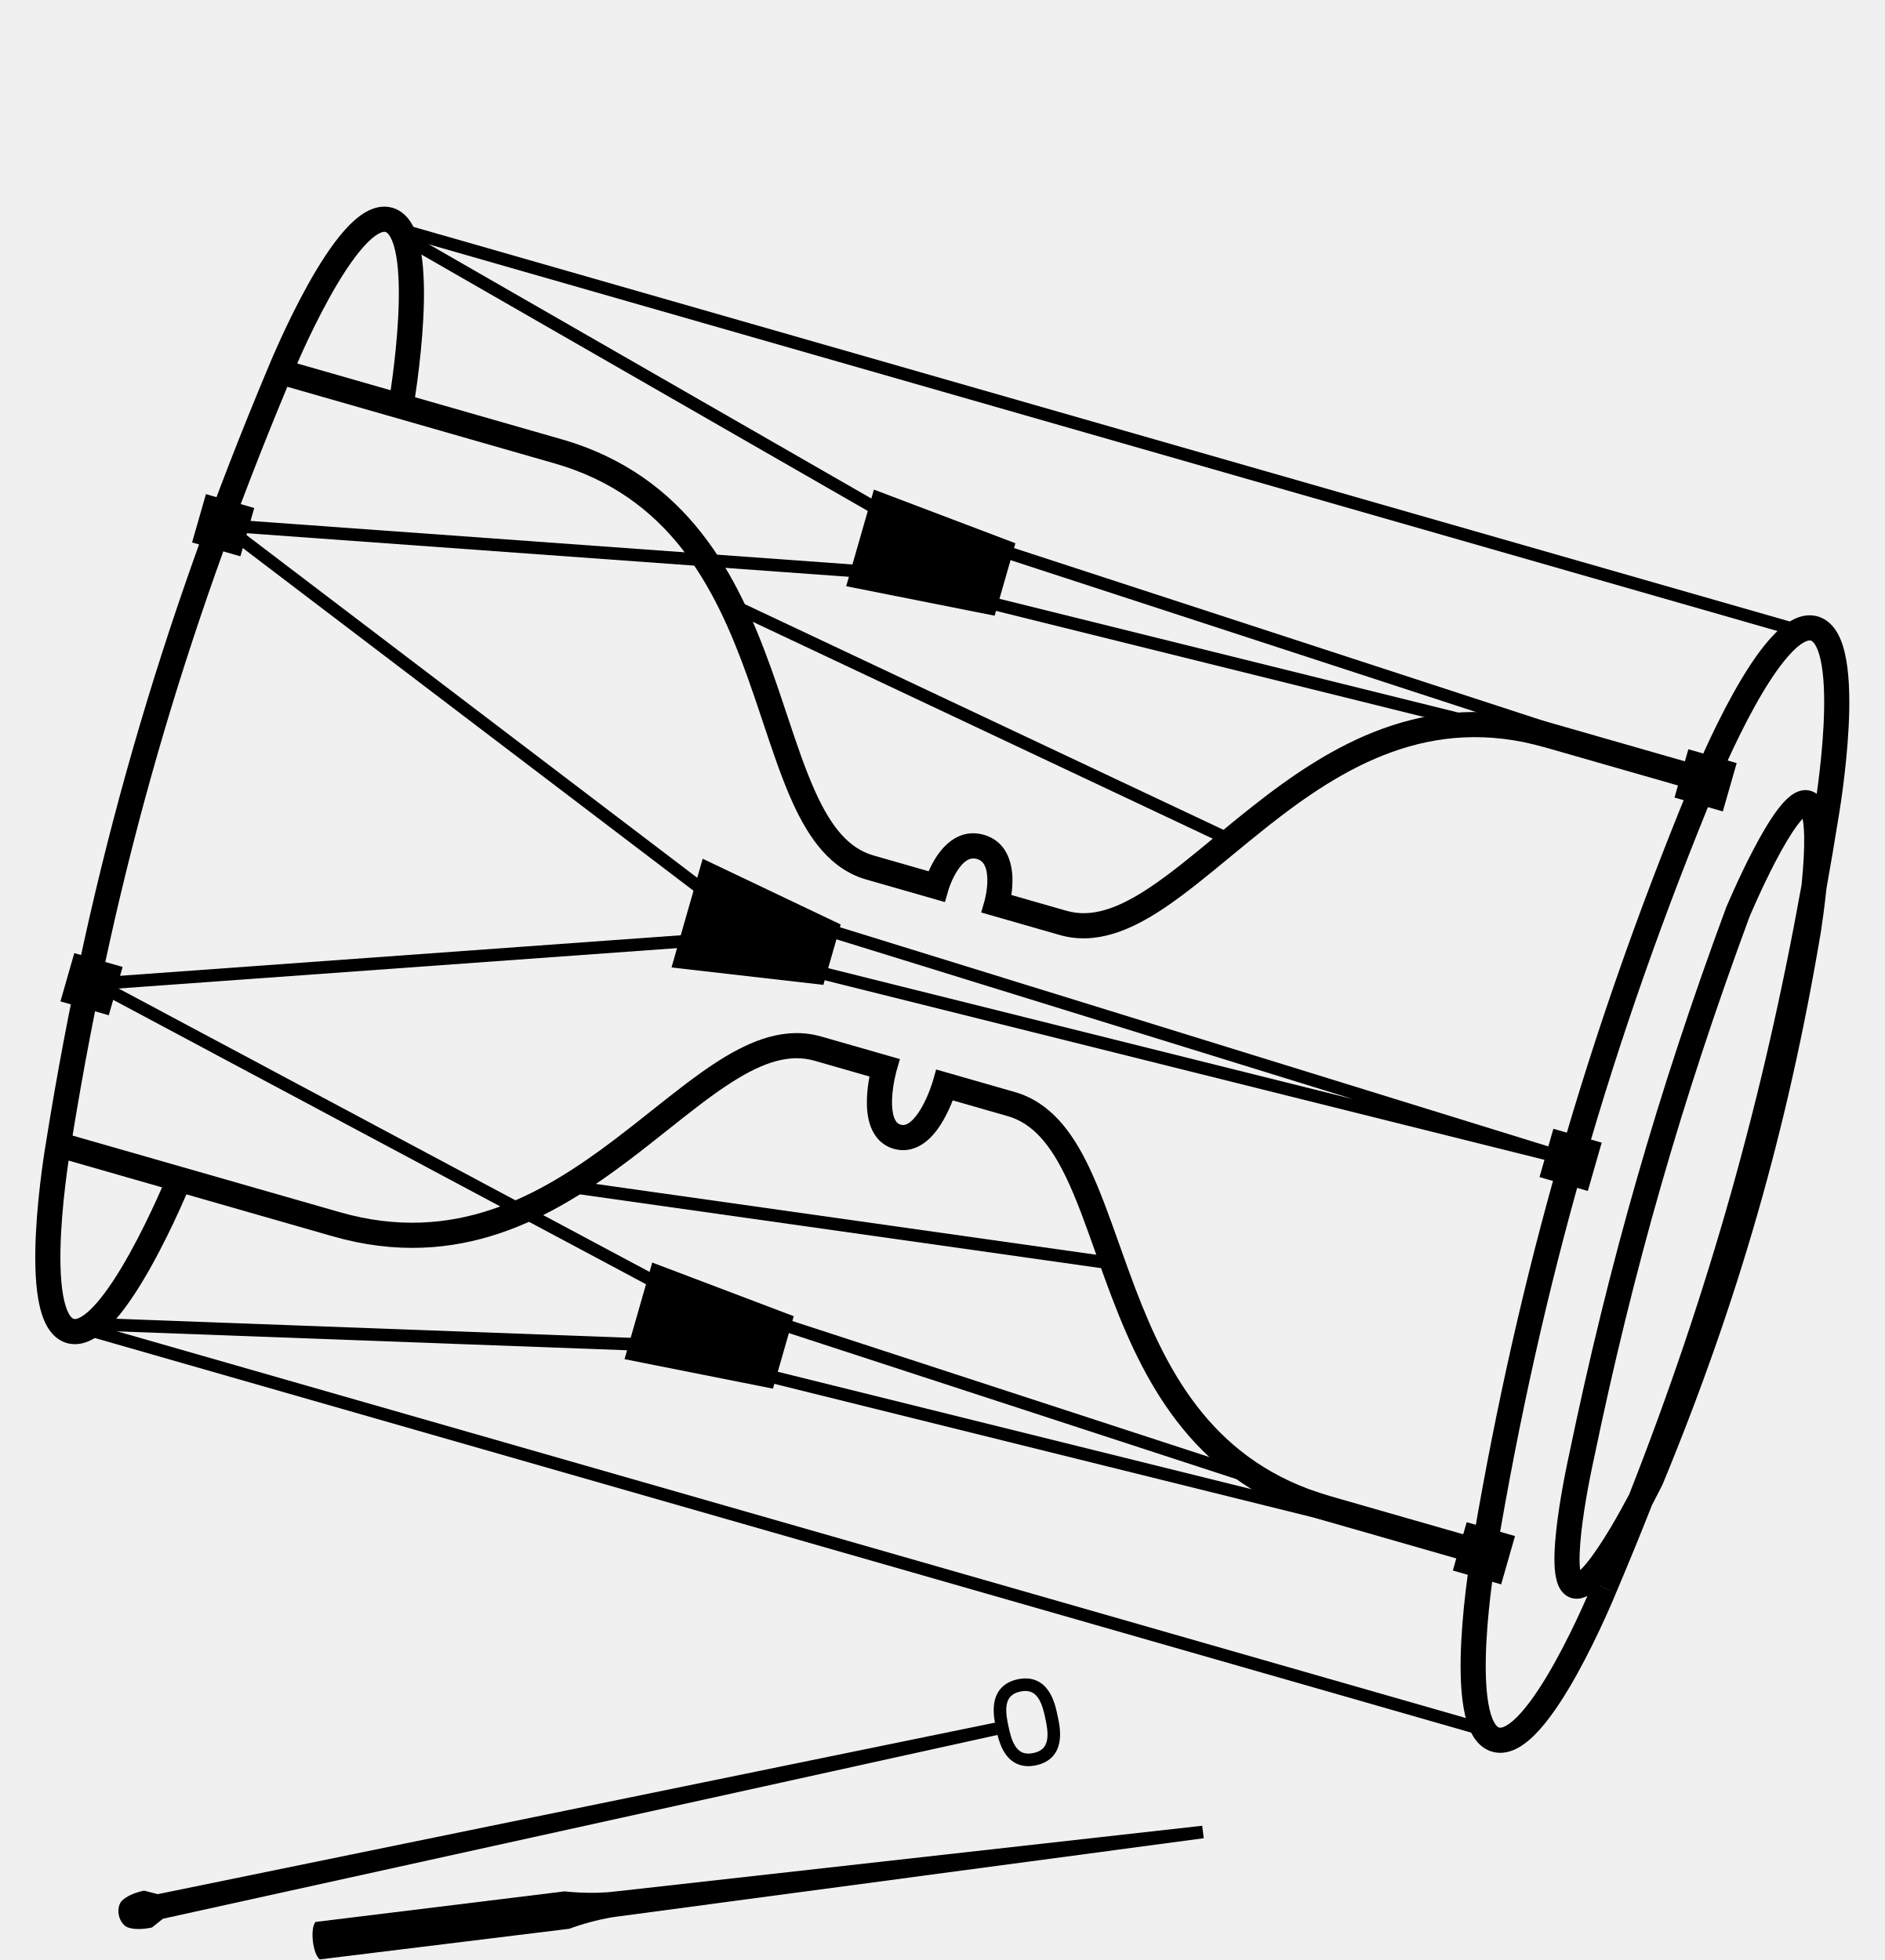
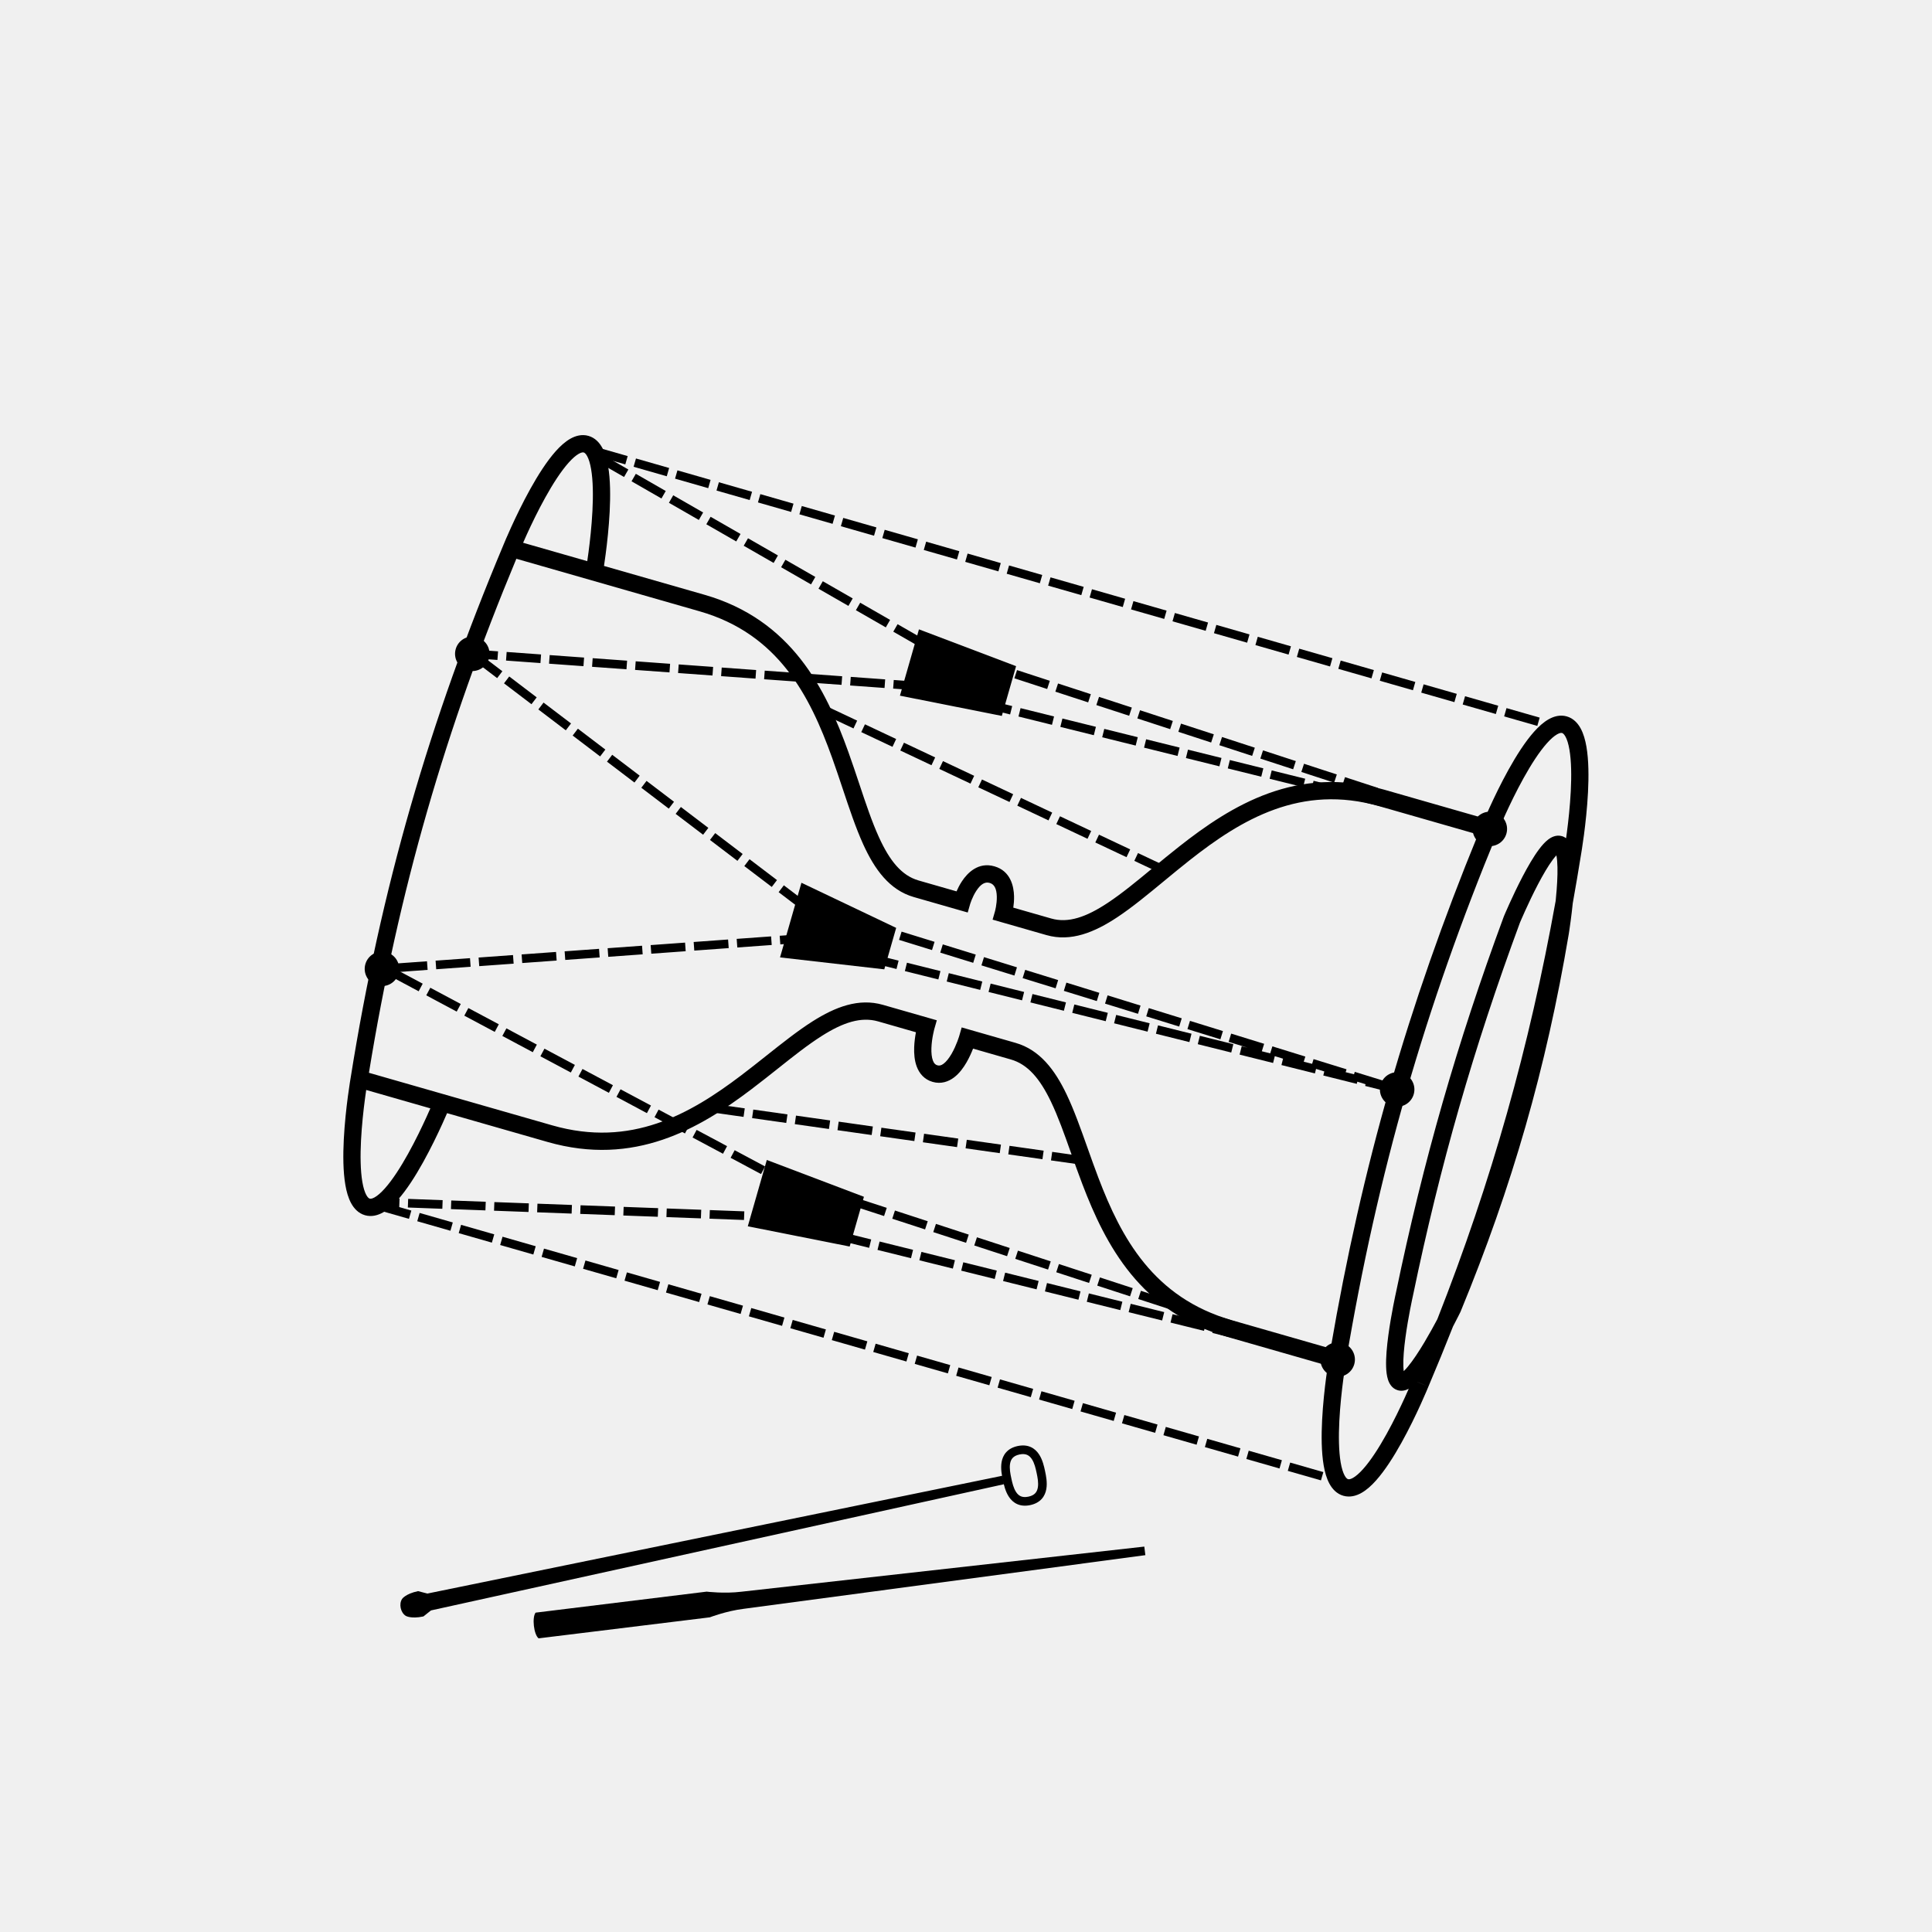
- <svg xmlns="http://www.w3.org/2000/svg" width="150" height="156" viewBox="0 0 150 156" fill="none">
-   <g clip-path="url(#clip0)">
-     <path fill-rule="evenodd" clip-rule="evenodd" d="M31.228 16.537C30.461 16.317 29.727 16.528 29.122 16.87C28.521 17.211 27.954 17.73 27.433 18.313C26.389 19.484 25.368 21.101 24.484 22.691C23.594 24.293 22.814 25.919 22.258 27.141C22.04 27.621 21.855 28.04 21.711 28.373L21.709 28.372L21.604 28.623L21.602 28.627C21.525 28.807 21.465 28.95 21.425 29.048C21.404 29.097 21.389 29.135 21.378 29.16L21.368 29.184L21.365 29.191C12.76 49.689 7.164 68.974 3.659 90.941L3.658 90.949L3.654 90.971L3.646 91.017L3.634 91.091C3.616 91.196 3.592 91.349 3.561 91.542C3.501 91.93 3.418 92.484 3.33 93.15C3.154 94.481 2.954 96.274 2.86 98.104C2.767 99.921 2.776 101.833 3.041 103.379C3.173 104.149 3.379 104.89 3.708 105.497C4.04 106.108 4.551 106.676 5.318 106.896C6.086 107.116 6.82 106.905 7.425 106.563C8.026 106.223 8.593 105.703 9.114 105.12C10.158 103.95 11.178 102.333 12.062 100.743C12.953 99.141 13.733 97.514 14.289 96.292C14.507 95.812 14.692 95.393 14.835 95.061L26.48 98.4C36.569 101.293 44.094 96.854 50.132 92.282C51.206 91.469 52.219 90.664 53.189 89.893C54.998 88.456 56.658 87.136 58.286 86.105C60.762 84.535 62.839 83.858 64.817 84.425L69.195 85.681C69.105 86.159 69.014 86.782 68.991 87.435C68.967 88.137 69.019 88.955 69.296 89.683C69.586 90.442 70.15 91.156 71.129 91.437C72.107 91.717 72.964 91.411 73.613 90.92C74.233 90.451 74.711 89.784 75.062 89.176C75.389 88.61 75.642 88.034 75.819 87.58L80.197 88.836C82.175 89.403 83.577 91.077 84.846 93.721C85.679 95.458 86.388 97.456 87.16 99.633L87.16 99.634L87.16 99.634L87.16 99.634L87.16 99.635C87.575 100.802 88.007 102.022 88.487 103.28C91.185 110.357 95.214 118.109 105.303 121.002L116.948 124.341C116.894 124.699 116.828 125.152 116.759 125.675C116.583 127.006 116.383 128.799 116.289 130.629C116.196 132.446 116.205 134.358 116.47 135.904C116.602 136.674 116.808 137.415 117.137 138.022C117.469 138.633 117.98 139.201 118.747 139.421C119.515 139.641 120.249 139.431 120.854 139.088C121.455 138.748 122.022 138.229 122.543 137.645C123.587 136.475 124.607 134.858 125.491 133.268C126.382 131.666 127.162 130.04 127.718 128.818C127.996 128.206 128.219 127.693 128.374 127.332L128.431 127.198C128.481 127.079 128.521 126.983 128.551 126.911C128.572 126.862 128.587 126.824 128.598 126.798L128.609 126.771L128.61 126.768L128.612 126.765C129.605 124.424 130.557 122.1 131.469 119.784C131.512 119.703 131.553 119.624 131.593 119.548C131.816 119.123 131.997 118.767 132.122 118.518C132.185 118.392 132.234 118.294 132.268 118.226L132.306 118.148L132.316 118.127L132.319 118.122L132.32 118.12L132.32 118.12C132.32 118.12 132.32 118.12 132.15 118.037L132.32 118.12L132.334 118.091L132.346 118.062C138.337 103.533 142.252 89.878 144.871 74.382L144.872 74.377L144.675 74.344C144.872 74.377 144.872 74.377 144.872 74.376L144.872 74.376L144.872 74.374L144.873 74.368L144.877 74.346L144.891 74.261C144.902 74.186 144.919 74.079 144.94 73.941C144.981 73.667 145.038 73.276 145.101 72.805C145.181 72.214 145.27 71.494 145.349 70.722C145.687 68.841 146.009 66.942 146.316 65.024L146.316 65.019L146.322 64.988C146.326 64.96 146.333 64.92 146.342 64.867C146.359 64.763 146.384 64.61 146.414 64.416C146.475 64.028 146.557 63.475 146.646 62.808C146.822 61.478 147.022 59.685 147.116 57.855C147.209 56.038 147.2 54.126 146.935 52.58C146.802 51.809 146.597 51.068 146.267 50.461C145.936 49.85 145.425 49.283 144.657 49.063C143.89 48.842 143.156 49.053 142.551 49.396C141.95 49.736 141.383 50.255 140.862 50.839C139.818 52.009 138.797 53.626 137.913 55.216C137.023 56.818 136.243 58.444 135.687 59.666C135.469 60.146 135.284 60.565 135.14 60.898L123.495 57.559C113.389 54.661 105.787 59.363 99.69 64.169C98.606 65.023 97.581 65.87 96.6 66.681L96.6 66.681C94.768 68.195 93.085 69.586 91.44 70.676C88.93 72.339 86.845 73.057 84.883 72.494L80.483 71.233C80.539 70.857 80.582 70.395 80.571 69.907C80.544 68.763 80.172 66.982 78.295 66.444C76.419 65.906 75.16 67.219 74.53 68.175C74.262 68.582 74.055 68.998 73.902 69.346L69.503 68.084C67.541 67.522 66.153 65.808 64.906 63.067C64.088 61.271 63.398 59.2 62.647 56.945C62.244 55.737 61.824 54.477 61.358 53.177C58.734 45.87 54.779 37.855 44.672 34.956L33.028 31.617C33.082 31.259 33.147 30.806 33.217 30.283C33.393 28.952 33.593 27.16 33.687 25.329C33.78 23.512 33.771 21.601 33.506 20.055C33.373 19.284 33.168 18.543 32.838 17.936C32.507 17.325 31.996 16.757 31.228 16.537ZM144.575 63.185C144.603 62.987 144.633 62.773 144.663 62.546C144.835 61.246 145.028 59.511 145.118 57.752C145.209 55.981 145.191 54.244 144.963 52.918C144.849 52.252 144.692 51.752 144.509 51.415C144.329 51.083 144.18 51.006 144.106 50.985C144.033 50.964 143.865 50.95 143.536 51.136C143.203 51.325 142.804 51.666 142.355 52.17C141.459 53.174 140.523 54.637 139.661 56.188C138.806 57.726 138.051 59.301 137.507 60.494C137.236 61.09 137.019 61.589 136.87 61.937C136.796 62.112 136.739 62.248 136.7 62.341L136.657 62.446L136.646 62.472L136.643 62.478L136.643 62.48L136.643 62.48L136.643 62.48L136.64 62.486C128.202 82.875 122.71 102.027 119.062 123.789L119.061 123.796L119.061 123.796L119.061 123.796L119.061 123.797L119.059 123.804L119.055 123.832L119.036 123.944C119.019 124.043 118.996 124.189 118.966 124.376C118.908 124.751 118.828 125.289 118.742 125.938C118.57 127.238 118.376 128.973 118.286 130.731C118.196 132.503 118.214 134.239 118.441 135.566C118.556 136.231 118.713 136.732 118.895 137.069C119.076 137.401 119.225 137.478 119.299 137.499C119.372 137.52 119.54 137.534 119.869 137.348C120.202 137.159 120.601 136.818 121.05 136.314C121.946 135.31 122.881 133.846 123.743 132.296C124.599 130.757 125.354 129.183 125.897 127.989C126.063 127.625 126.208 127.298 126.33 127.018C125.994 127.195 125.55 127.328 125.064 127.188C124.361 126.987 124.059 126.366 123.928 125.963C123.784 125.521 123.726 124.994 123.709 124.472C123.673 123.412 123.796 122.092 123.964 120.839C124.133 119.574 124.356 118.33 124.535 117.406C124.624 116.942 124.703 116.557 124.76 116.287C124.789 116.152 124.812 116.046 124.828 115.973L124.846 115.889L124.851 115.867L124.851 115.867C128.027 100.559 131.935 86.93 137.354 72.265L137.362 72.245L137.37 72.226L138.292 72.612C137.37 72.226 137.37 72.225 137.37 72.225L137.37 72.225L137.371 72.223L137.373 72.218L137.382 72.197L137.416 72.117C137.445 72.048 137.488 71.948 137.543 71.82C137.653 71.566 137.812 71.204 138.008 70.771C138.4 69.907 138.941 68.755 139.539 67.614C140.131 66.483 140.799 65.322 141.445 64.462C141.764 64.037 142.115 63.636 142.485 63.35C142.817 63.093 143.404 62.747 144.091 62.944C144.279 62.998 144.439 63.083 144.575 63.185ZM127.319 126.235L128.609 126.771L127.688 126.38L127.322 126.232C127.321 126.233 127.32 126.234 127.319 126.235ZM143.368 70.442C140.312 87.432 135.938 102.96 129.649 118.948C129.236 119.727 128.712 120.682 128.151 121.622C127.503 122.708 126.827 123.737 126.229 124.455C126.05 124.67 125.89 124.842 125.752 124.973C125.731 124.818 125.715 124.629 125.707 124.405C125.678 123.516 125.782 122.329 125.946 121.105C126.109 119.892 126.323 118.689 126.498 117.786C126.585 117.335 126.662 116.961 126.717 116.7C126.737 116.608 126.753 116.531 126.767 116.469C126.772 116.443 126.777 116.419 126.782 116.399L126.799 116.321L126.803 116.302L126.804 116.297L126.805 116.296L126.805 116.296L126.805 116.296L126.806 116.288L126.808 116.281C129.962 101.074 133.841 87.545 139.223 72.979L139.225 72.974L139.256 72.9C139.284 72.835 139.325 72.738 139.378 72.615C139.485 72.369 139.64 72.017 139.83 71.596C140.212 70.752 140.737 69.638 141.31 68.542C141.889 67.437 142.497 66.391 143.044 65.663C143.197 65.46 143.333 65.297 143.452 65.171C143.486 65.341 143.516 65.552 143.538 65.805C143.616 66.712 143.577 67.921 143.482 69.165C143.449 69.596 143.41 70.026 143.368 70.442ZM31.088 31.061C31.133 30.762 31.182 30.412 31.234 30.021C31.406 28.721 31.599 26.985 31.689 25.227C31.78 23.456 31.762 21.719 31.535 20.393C31.42 19.727 31.263 19.226 31.08 18.89C30.9 18.558 30.751 18.481 30.677 18.46C30.604 18.439 30.436 18.425 30.107 18.611C29.774 18.799 29.375 19.141 28.926 19.645C28.03 20.649 27.094 22.112 26.233 23.662C25.377 25.201 24.622 26.775 24.078 27.969C23.915 28.328 23.771 28.652 23.651 28.929L31.088 31.061ZM12.896 94.505L5.458 92.372C5.414 92.671 5.365 93.021 5.313 93.412C5.141 94.713 4.947 96.448 4.857 98.206C4.767 99.978 4.785 101.714 5.012 103.04C5.127 103.706 5.284 104.207 5.466 104.543C5.647 104.875 5.796 104.952 5.87 104.973C5.943 104.994 6.111 105.009 6.44 104.822C6.773 104.634 7.172 104.292 7.621 103.788C8.517 102.784 9.453 101.321 10.314 99.771C11.17 98.232 11.925 96.658 12.468 95.464C12.632 95.105 12.775 94.781 12.896 94.505ZM71.339 85.262L71.341 85.256L71.341 85.255L71.341 85.255L71.341 85.255L71.341 85.255L71.616 84.295L70.655 84.019L65.368 82.503C62.54 81.692 59.824 82.762 57.215 84.415C55.502 85.501 53.694 86.937 51.824 88.422L51.824 88.422C50.872 89.178 49.904 89.946 48.925 90.688C43.005 95.17 36.167 99.097 27.031 96.477L5.775 90.382C9.215 69.232 14.628 50.564 22.867 30.785L44.121 36.879C53.239 39.494 56.893 46.663 59.475 53.853C59.902 55.042 60.304 56.248 60.7 57.433L60.7 57.433L60.7 57.433L60.7 57.433L60.7 57.433L60.7 57.433C61.476 59.76 62.226 62.008 63.085 63.896C64.391 66.764 66.107 69.191 68.951 70.007L74.238 71.522L75.2 71.798L75.475 70.839L75.475 70.839L75.475 70.838L75.475 70.838L75.475 70.837L75.476 70.836L75.482 70.814C75.489 70.793 75.499 70.76 75.514 70.716C75.544 70.628 75.589 70.499 75.651 70.345C75.777 70.032 75.962 69.638 76.201 69.275C76.724 68.481 77.217 68.216 77.744 68.367C78.271 68.518 78.549 69.004 78.572 69.954C78.582 70.39 78.529 70.822 78.47 71.153C78.442 71.317 78.412 71.45 78.39 71.54C78.38 71.585 78.371 71.619 78.365 71.641L78.359 71.662L78.359 71.664L78.359 71.664L78.359 71.665L78.359 71.665L78.359 71.666L78.084 72.625L79.045 72.901L84.332 74.417C87.176 75.232 89.918 74.083 92.545 72.343C94.274 71.197 96.101 69.688 97.992 68.126C98.956 67.331 99.936 66.521 100.928 65.739C106.927 61.01 113.826 56.867 122.944 59.481L134.366 62.756C126.252 82.555 120.887 101.265 117.276 122.355L105.855 119.079C96.718 116.46 93.001 109.506 90.356 102.568C89.918 101.42 89.505 100.256 89.098 99.111L89.098 99.111C88.299 96.86 87.526 94.684 86.649 92.855C85.313 90.07 83.577 87.724 80.748 86.913L75.461 85.397L74.5 85.121L74.225 86.082L74.225 86.082L74.225 86.082L74.225 86.082L74.225 86.083L74.223 86.089L74.213 86.121C74.204 86.15 74.19 86.195 74.171 86.254C74.133 86.371 74.075 86.541 73.998 86.744C73.842 87.154 73.617 87.68 73.331 88.175C73.037 88.683 72.719 89.088 72.406 89.326C72.12 89.542 71.903 89.578 71.68 89.514C71.457 89.45 71.293 89.305 71.165 88.97C71.025 88.602 70.97 88.09 70.99 87.504C71.01 86.932 71.097 86.367 71.183 85.937C71.225 85.724 71.266 85.549 71.296 85.429L71.311 85.367L71.324 85.318L71.33 85.294L71.339 85.262ZM143.812 64.864C143.812 64.865 143.807 64.868 143.798 64.871C143.808 64.865 143.812 64.864 143.812 64.864ZM143.318 64.733C143.312 64.725 143.309 64.721 143.309 64.72C143.31 64.72 143.313 64.724 143.318 64.733ZM125.373 125.261C125.373 125.261 125.377 125.259 125.385 125.256C125.377 125.26 125.373 125.261 125.373 125.261ZM125.861 125.424C125.866 125.432 125.869 125.437 125.868 125.438C125.868 125.438 125.866 125.434 125.861 125.424Z" fill="black" />
-     <path d="M17.759 41.803L56.192 71.029L124.989 92.317L55.089 74.874L7.285 78.331" stroke="black" stroke-linecap="round" />
-     <path d="M53.439 77.002L55.92 68.35L66.903 73.581L65.525 78.387L53.439 77.002Z" fill="black" />
-     <path d="M8.246 78.607L52.453 102.206L118.091 123.629L51.075 107.013L7.327 105.391" stroke="black" stroke-linecap="round" />
-     <path d="M49.701 108.179L51.906 100.489L63.165 104.758L61.511 110.525L49.701 108.179Z" fill="black" />
-     <path d="M32.135 18.878L70.094 40.686L135.732 62.108L68.716 45.492L17.759 41.803" stroke="black" stroke-linecap="round" />
-     <path d="M67.341 46.658L69.546 38.968L80.806 43.237L79.152 49.005L67.341 46.658Z" fill="black" />
-     <path d="M45.318 94.439L88.306 100.524" stroke="black" stroke-linecap="round" />
-     <path d="M58.549 48.298L97.954 66.879" stroke="black" stroke-linecap="round" />
-     <path d="M31.792 18.259L142.337 49.958" stroke="black" stroke-linecap="round" />
-     <path d="M6.709 105.734L117.254 137.433" stroke="black" stroke-linecap="round" />
-     <rect x="5.913" y="75.858" width="4" height="4" transform="rotate(16 5.91333 75.8575)" fill="black" />
-     <rect x="16.388" y="39.33" width="4" height="4" transform="rotate(16 16.3877 39.3297)" fill="black" />
-     <rect x="123.618" y="89.843" width="4" height="4" transform="rotate(16 123.618 89.8431)" fill="black" />
-     <rect x="134.361" y="59.634" width="4" height="4" transform="rotate(16 134.361 59.634)" fill="black" />
-     <rect x="116.72" y="121.155" width="4" height="4" transform="rotate(16 116.72 121.155)" fill="black" />
-     <path fill-rule="evenodd" clip-rule="evenodd" d="M80.253 137.392C80.145 136.886 80.016 136.248 80.111 135.695C80.157 135.431 80.251 135.212 80.404 135.043C80.555 134.876 80.796 134.721 81.2 134.635C81.604 134.549 81.888 134.593 82.093 134.684C82.303 134.776 82.477 134.938 82.626 135.16C82.939 135.627 83.08 136.263 83.187 136.768C83.295 137.274 83.424 137.912 83.329 138.465C83.283 138.729 83.189 138.948 83.036 139.118C82.885 139.284 82.644 139.44 82.24 139.525C81.836 139.611 81.552 139.568 81.347 139.477C81.137 139.384 80.963 139.223 80.814 139C80.501 138.534 80.36 137.898 80.253 137.392ZM80.992 133.657C80.418 133.779 79.978 134.024 79.663 134.371C79.351 134.716 79.195 135.126 79.126 135.525C78.995 136.284 79.167 137.096 79.269 137.572L79.269 137.572L79.275 137.6L79.281 137.628L79.281 137.628C79.382 138.104 79.554 138.916 79.983 139.556C80.208 139.893 80.517 140.203 80.942 140.391C81.371 140.581 81.874 140.626 82.448 140.504C83.022 140.382 83.462 140.136 83.777 139.789C84.089 139.444 84.245 139.034 84.314 138.635C84.445 137.876 84.273 137.065 84.171 136.588L84.171 136.588L84.165 136.56L84.159 136.533L84.159 136.533C84.058 136.056 83.886 135.244 83.457 134.604C83.232 134.268 82.923 133.957 82.498 133.769C82.069 133.579 81.566 133.535 80.992 133.657ZM9.618 151.383C9.233 151.976 9.441 152.955 10.034 153.34C10.034 153.34 10.627 153.725 12.094 153.413L12.968 152.716L79.378 138.089L79.17 137.111L12.552 150.76L11.47 150.479C10.003 150.79 9.618 151.383 9.618 151.383Z" fill="black" />
-     <path d="M25.446 155.953C24.889 155.518 24.664 153.53 25.099 152.973L44.931 150.538C44.931 150.538 46.977 150.791 48.962 150.547L95.673 145.315L95.795 146.308L49.206 152.532C47.221 152.776 45.297 153.516 45.297 153.516L25.446 155.953Z" fill="black" />
-   </g>
-   <defs>
-     <clipPath id="clip0">
-       <rect width="150" height="156" fill="white" />
-     </clipPath>
-   </defs>
+ <svg xmlns="http://www.w3.org/2000/svg" width="224" height="224" viewBox="0 0 224 224" fill="none">
+   <path fill-rule="evenodd" clip-rule="evenodd" d="M68.228 50.537C67.461 50.317 66.727 50.528 66.122 50.87C65.521 51.211 64.954 51.73 64.433 52.313C63.389 53.484 62.368 55.1 61.484 56.691C60.594 58.292 59.814 59.919 59.258 61.141C59.04 61.621 58.855 62.04 58.711 62.373L58.709 62.372L58.604 62.623L58.602 62.627C58.525 62.807 58.465 62.95 58.425 63.048C58.404 63.097 58.389 63.135 58.378 63.16L58.368 63.184L58.365 63.191C49.76 83.689 44.164 102.974 40.659 124.941L40.658 124.949L40.654 124.971L40.646 125.017L40.634 125.091C40.617 125.196 40.592 125.349 40.561 125.542C40.501 125.93 40.418 126.484 40.33 127.15C40.154 128.481 39.954 130.274 39.86 132.104C39.767 133.921 39.776 135.833 40.041 137.379C40.173 138.149 40.379 138.89 40.709 139.497C41.04 140.108 41.551 140.676 42.319 140.896C43.086 141.116 43.82 140.905 44.425 140.563C45.026 140.223 45.593 139.703 46.114 139.12C47.158 137.95 48.178 136.333 49.062 134.743C49.953 133.141 50.733 131.514 51.289 130.292C51.507 129.812 51.692 129.393 51.835 129.061L63.48 132.4C73.569 135.293 81.094 130.854 87.132 126.282C88.206 125.469 89.219 124.664 90.189 123.893C91.998 122.455 93.658 121.136 95.286 120.105C97.762 118.535 99.839 117.858 101.817 118.425L106.195 119.681C106.105 120.159 106.014 120.782 105.991 121.435C105.967 122.137 106.019 122.955 106.296 123.682C106.586 124.443 107.15 125.156 108.129 125.437C109.107 125.717 109.964 125.411 110.613 124.92C111.233 124.451 111.711 123.784 112.062 123.176C112.389 122.61 112.642 122.034 112.819 121.58L117.197 122.836C119.175 123.403 120.577 125.077 121.846 127.721C122.679 129.458 123.388 131.456 124.16 133.633L124.16 133.634L124.16 133.634L124.16 133.634L124.16 133.635C124.575 134.802 125.007 136.022 125.487 137.28C128.185 144.357 132.214 152.109 142.303 155.002L153.948 158.341C153.894 158.699 153.828 159.152 153.759 159.675C153.583 161.006 153.383 162.799 153.289 164.629C153.196 166.446 153.205 168.358 153.47 169.904C153.602 170.674 153.808 171.415 154.137 172.022C154.469 172.633 154.98 173.201 155.747 173.421C156.515 173.641 157.249 173.431 157.854 173.088C158.455 172.748 159.022 172.229 159.543 171.645C160.587 170.475 161.607 168.858 162.491 167.268C163.382 165.666 164.162 164.04 164.718 162.818C164.996 162.206 165.219 161.693 165.374 161.332L165.431 161.198C165.481 161.079 165.521 160.983 165.551 160.911C165.572 160.862 165.587 160.824 165.598 160.798L165.609 160.771L165.61 160.768L165.612 160.765C166.605 158.424 167.557 156.1 168.469 153.784C168.512 153.703 168.553 153.624 168.593 153.548C168.816 153.123 168.997 152.767 169.122 152.518C169.185 152.392 169.234 152.294 169.268 152.226L169.306 152.148L169.316 152.127L169.319 152.122L169.32 152.12L169.32 152.12C169.32 152.12 169.32 152.12 169.15 152.037L169.32 152.12L169.334 152.091L169.346 152.062C175.337 137.533 179.252 123.878 181.871 108.382L181.872 108.377L181.675 108.344C181.872 108.377 181.872 108.377 181.872 108.377L181.872 108.376L181.872 108.374L181.873 108.368L181.877 108.346L181.891 108.261C181.902 108.186 181.919 108.078 181.94 107.941C181.981 107.667 182.038 107.276 182.101 106.805C182.181 106.214 182.27 105.494 182.349 104.722C182.687 102.841 183.009 100.943 183.316 99.024L183.316 99.019L183.322 98.988C183.326 98.96 183.333 98.92 183.342 98.867C183.359 98.763 183.384 98.61 183.414 98.416C183.475 98.028 183.557 97.475 183.646 96.808C183.822 95.478 184.022 93.685 184.116 91.855C184.209 90.038 184.2 88.126 183.935 86.58C183.802 85.809 183.597 85.068 183.267 84.461C182.936 83.85 182.425 83.283 181.657 83.063C180.89 82.842 180.156 83.053 179.551 83.396C178.95 83.736 178.383 84.255 177.862 84.838C176.818 86.009 175.797 87.626 174.913 89.216C174.023 90.818 173.243 92.444 172.687 93.666C172.469 94.146 172.284 94.565 172.14 94.898L160.495 91.559C150.389 88.661 142.787 93.363 136.69 98.169C135.605 99.023 134.581 99.87 133.6 100.681L133.6 100.681C131.768 102.195 130.085 103.586 128.44 104.676C125.93 106.339 123.845 107.057 121.883 106.494L117.483 105.233C117.539 104.857 117.582 104.395 117.571 103.907C117.544 102.763 117.172 100.982 115.295 100.444C113.419 99.906 112.16 101.219 111.53 102.175C111.262 102.582 111.055 102.998 110.902 103.346L106.503 102.084C104.541 101.521 103.153 99.808 101.906 97.067C101.088 95.271 100.398 93.2 99.647 90.945C99.244 89.737 98.824 88.477 98.358 87.177C95.734 79.87 91.779 71.855 81.672 68.956L70.028 65.617C70.082 65.259 70.147 64.806 70.217 64.283C70.393 62.952 70.593 61.16 70.687 59.329C70.78 57.513 70.771 55.6 70.506 54.054C70.373 53.284 70.168 52.543 69.838 51.936C69.507 51.325 68.996 50.757 68.228 50.537ZM181.575 97.185C181.603 96.987 181.633 96.773 181.663 96.546C181.835 95.246 182.028 93.51 182.118 91.752C182.209 89.981 182.191 88.244 181.963 86.918C181.849 86.252 181.692 85.751 181.509 85.415C181.329 85.083 181.18 85.006 181.106 84.985C181.033 84.964 180.865 84.95 180.536 85.136C180.203 85.325 179.804 85.666 179.355 86.17C178.459 87.174 177.523 88.637 176.661 90.188C175.806 91.726 175.051 93.301 174.507 94.494C174.236 95.09 174.019 95.589 173.87 95.937C173.796 96.112 173.739 96.249 173.7 96.341L173.657 96.446L173.646 96.472L173.643 96.478L173.643 96.48L173.643 96.48L173.643 96.48L173.64 96.486C165.202 116.875 159.71 136.027 156.062 157.789L156.061 157.796L156.061 157.796L156.061 157.796L156.061 157.797L156.059 157.804L156.055 157.832L156.036 157.944C156.019 158.043 155.996 158.189 155.966 158.376C155.908 158.751 155.828 159.289 155.742 159.938C155.57 161.238 155.376 162.973 155.286 164.731C155.196 166.503 155.214 168.239 155.441 169.566C155.556 170.231 155.713 170.732 155.895 171.069C156.076 171.401 156.225 171.478 156.299 171.499C156.372 171.52 156.54 171.534 156.869 171.348C157.202 171.159 157.601 170.818 158.05 170.314C158.946 169.31 159.881 167.846 160.743 166.296C161.599 164.757 162.354 163.183 162.897 161.989C163.063 161.625 163.208 161.298 163.33 161.018C162.994 161.195 162.55 161.328 162.064 161.188C161.361 160.987 161.059 160.366 160.928 159.963C160.784 159.521 160.726 158.994 160.709 158.472C160.673 157.412 160.796 156.092 160.964 154.839C161.133 153.574 161.356 152.33 161.535 151.406C161.624 150.942 161.703 150.557 161.76 150.287C161.789 150.152 161.812 150.046 161.828 149.973L161.846 149.889L161.851 149.867L161.851 149.867C165.027 134.559 168.935 120.93 174.354 106.265L174.362 106.245L174.37 106.226L175.292 106.612C174.37 106.226 174.37 106.226 174.37 106.225L174.37 106.225L174.371 106.223L174.373 106.218L174.382 106.197L174.416 106.117C174.445 106.048 174.488 105.948 174.543 105.82C174.653 105.566 174.812 105.204 175.008 104.771C175.4 103.907 175.941 102.755 176.539 101.614C177.131 100.483 177.799 99.322 178.445 98.462C178.764 98.037 179.115 97.635 179.485 97.35C179.817 97.093 180.404 96.747 181.091 96.944C181.279 96.998 181.439 97.083 181.575 97.185ZM164.319 160.235L165.609 160.771L164.688 160.38L164.322 160.232C164.321 160.233 164.32 160.234 164.319 160.235ZM180.368 104.443C177.312 121.432 172.938 136.96 166.649 152.948C166.236 153.727 165.712 154.682 165.151 155.622C164.503 156.708 163.827 157.737 163.229 158.455C163.05 158.67 162.89 158.842 162.752 158.973C162.731 158.818 162.715 158.629 162.707 158.405C162.678 157.516 162.782 156.329 162.946 155.105C163.109 153.892 163.323 152.689 163.498 151.786C163.585 151.335 163.662 150.961 163.717 150.7C163.737 150.608 163.753 150.531 163.767 150.469C163.772 150.443 163.777 150.419 163.782 150.399L163.799 150.321L163.803 150.302L163.804 150.297L163.805 150.296L163.805 150.296L163.805 150.296L163.806 150.288L163.808 150.281C166.962 135.074 170.841 121.545 176.223 106.979L176.225 106.974L176.256 106.9C176.284 106.835 176.325 106.738 176.378 106.615C176.485 106.369 176.64 106.017 176.83 105.596C177.212 104.752 177.737 103.638 178.31 102.542C178.889 101.437 179.497 100.391 180.044 99.663C180.197 99.46 180.333 99.297 180.452 99.171C180.486 99.341 180.516 99.552 180.538 99.805C180.616 100.712 180.577 101.921 180.482 103.165C180.449 103.596 180.41 104.026 180.368 104.443ZM68.088 65.061C68.132 64.763 68.182 64.412 68.234 64.021C68.406 62.721 68.599 60.985 68.689 59.227C68.78 57.456 68.762 55.719 68.534 54.393C68.42 53.727 68.263 53.226 68.08 52.89C67.9 52.558 67.751 52.481 67.677 52.46C67.604 52.439 67.436 52.425 67.107 52.611C66.774 52.799 66.375 53.141 65.926 53.645C65.03 54.649 64.094 56.112 63.233 57.662C62.377 59.201 61.622 60.775 61.078 61.969C60.915 62.328 60.772 62.652 60.651 62.929L68.088 65.061ZM49.896 128.505L42.458 126.372C42.414 126.671 42.365 127.021 42.313 127.412C42.141 128.713 41.947 130.448 41.857 132.206C41.767 133.977 41.785 135.714 42.012 137.04C42.127 137.706 42.284 138.207 42.466 138.543C42.647 138.875 42.796 138.952 42.87 138.973C42.943 138.994 43.111 139.009 43.44 138.822C43.773 138.634 44.172 138.292 44.621 137.788C45.517 136.784 46.453 135.321 47.314 133.771C48.17 132.232 48.925 130.658 49.468 129.464C49.632 129.105 49.775 128.782 49.896 128.505ZM108.339 119.262L108.341 119.256L108.341 119.256L108.341 119.255L108.341 119.255L108.341 119.255L108.616 118.295L107.655 118.019L102.368 116.503C99.54 115.692 96.824 116.762 94.215 118.415C92.502 119.501 90.694 120.937 88.824 122.422L88.824 122.422C87.872 123.178 86.904 123.946 85.925 124.688C80.005 129.17 73.167 133.097 64.031 130.477L42.775 124.382C46.215 103.232 51.628 84.564 59.867 64.784L81.121 70.879C90.239 73.494 93.893 80.663 96.475 87.853C96.902 89.042 97.305 90.248 97.7 91.433L97.7 91.433L97.7 91.433L97.7 91.433L97.7 91.433L97.7 91.433C98.476 93.76 99.226 96.008 100.085 97.896C101.391 100.764 103.107 103.191 105.951 104.007L111.238 105.523L112.2 105.798L112.475 104.839L112.475 104.839L112.475 104.838L112.475 104.837L112.475 104.837L112.476 104.836L112.482 104.814C112.489 104.793 112.499 104.76 112.514 104.716C112.544 104.628 112.589 104.499 112.651 104.345C112.777 104.033 112.962 103.638 113.201 103.275C113.724 102.481 114.217 102.215 114.744 102.367C115.271 102.518 115.549 103.004 115.572 103.954C115.582 104.39 115.529 104.822 115.47 105.153C115.441 105.317 115.412 105.45 115.39 105.54C115.38 105.585 115.371 105.619 115.365 105.641L115.359 105.662L115.359 105.664L115.359 105.664L115.359 105.665L115.359 105.665L115.359 105.666L115.083 106.625L116.045 106.901L121.332 108.417C124.176 109.232 126.918 108.083 129.545 106.343C131.274 105.197 133.101 103.688 134.992 102.126C135.956 101.331 136.936 100.521 137.928 99.739C143.927 95.01 150.826 90.867 159.944 93.481L171.366 96.756C163.252 116.555 157.887 135.265 154.276 156.355L142.855 153.079C133.718 150.46 130.001 143.506 127.356 136.568C126.918 135.42 126.505 134.256 126.098 133.111L126.098 133.111C125.299 130.86 124.526 128.684 123.649 126.855C122.313 124.07 120.577 121.724 117.748 120.913L112.461 119.397L111.5 119.121L111.225 120.082L111.225 120.082L111.225 120.082L111.225 120.082L111.225 120.083L111.223 120.089L111.213 120.121C111.204 120.15 111.19 120.195 111.171 120.254C111.133 120.371 111.075 120.541 110.998 120.744C110.842 121.154 110.617 121.68 110.331 122.175C110.037 122.683 109.719 123.088 109.405 123.326C109.12 123.542 108.903 123.578 108.68 123.514C108.457 123.45 108.293 123.305 108.165 122.97C108.025 122.602 107.97 122.09 107.99 121.504C108.01 120.932 108.097 120.367 108.183 119.937C108.225 119.724 108.266 119.549 108.295 119.429L108.311 119.367L108.324 119.318L108.33 119.294L108.339 119.262ZM180.812 98.864C180.812 98.865 180.807 98.868 180.798 98.871C180.808 98.865 180.812 98.864 180.812 98.864ZM180.318 98.733C180.312 98.725 180.309 98.721 180.309 98.72C180.31 98.72 180.313 98.724 180.318 98.733ZM162.373 159.261C162.373 159.261 162.377 159.259 162.385 159.256C162.377 159.26 162.373 159.261 162.373 159.261ZM162.861 159.424C162.866 159.432 162.869 159.437 162.868 159.438C162.868 159.438 162.866 159.434 162.861 159.424Z" fill="black" />
+   <path d="M54.759 75.803L93.192 105.029L161.989 126.317L92.089 108.874L44.285 112.331" stroke="black" stroke-miterlimit="1.888" stroke-dasharray="4 1" />
+   <path d="M90.439 111.002L92.92 102.35L103.904 107.581L102.525 112.387L90.439 111.002Z" fill="black" />
+   <path d="M45.246 112.607L89.454 136.206L155.091 157.629L88.075 141.013L44.328 139.391" stroke="black" stroke-miterlimit="1.888" stroke-dasharray="4 1" />
+   <path d="M86.701 142.179L88.906 134.489L100.165 138.758L98.511 144.525L86.701 142.179Z" fill="black" />
+   <path d="M69.135 52.878L107.094 74.686L172.732 96.108L105.716 79.492L54.759 75.803" stroke="black" stroke-miterlimit="1.888" stroke-dasharray="4 1" />
+   <path d="M104.341 80.658L106.546 72.968L117.806 77.237L116.152 83.005L104.341 80.658Z" fill="black" />
+   <path d="M82.318 128.439L125.306 134.524" stroke="black" stroke-miterlimit="1.888" stroke-dasharray="4 1" />
+   <path d="M95.549 82.298L134.954 100.879" stroke="black" stroke-miterlimit="1.888" stroke-dasharray="4 1" />
+   <path d="M68.792 52.259L179.337 83.958" stroke="black" stroke-miterlimit="1.888" stroke-dasharray="4 1" />
+   <path d="M43.709 139.734L154.254 171.433" stroke="black" stroke-miterlimit="1.888" stroke-dasharray="4 1" />
+   <rect x="42.913" y="109.858" width="4" height="4" rx="2" transform="rotate(16 42.9133 109.858)" fill="black" />
+   <rect x="53.388" y="73.33" width="4" height="4" rx="2" transform="rotate(16 53.3877 73.3297)" fill="black" />
+   <rect x="160.618" y="123.843" width="4" height="4" rx="2" transform="rotate(16 160.618 123.843)" fill="black" />
+   <rect x="171.361" y="93.634" width="4" height="4" rx="2" transform="rotate(16 171.361 93.634)" fill="black" />
+   <rect x="153.72" y="155.155" width="4" height="4" rx="2" transform="rotate(16 153.72 155.155)" fill="black" />
+   <path fill-rule="evenodd" clip-rule="evenodd" d="M117.253 171.392C117.145 170.886 117.016 170.248 117.111 169.695C117.157 169.431 117.251 169.212 117.404 169.043C117.555 168.876 117.796 168.721 118.2 168.635C118.604 168.549 118.888 168.593 119.093 168.684C119.303 168.776 119.477 168.938 119.626 169.16C119.939 169.627 120.08 170.263 120.187 170.768C120.295 171.274 120.424 171.912 120.329 172.465C120.283 172.729 120.19 172.948 120.036 173.118C119.885 173.284 119.644 173.44 119.24 173.525C118.836 173.611 118.552 173.568 118.347 173.477C118.137 173.384 117.963 173.223 117.814 173C117.502 172.534 117.36 171.898 117.253 171.392ZM117.992 167.657C117.418 167.779 116.978 168.024 116.663 168.371C116.351 168.716 116.195 169.126 116.126 169.525C115.995 170.284 116.167 171.096 116.269 171.572L116.269 171.572L116.275 171.6L116.281 171.628L116.281 171.628C116.382 172.104 116.554 172.916 116.983 173.556C117.208 173.893 117.517 174.203 117.942 174.391C118.371 174.581 118.874 174.626 119.448 174.504C120.022 174.382 120.462 174.136 120.777 173.789C121.089 173.444 121.245 173.034 121.314 172.635C121.445 171.876 121.273 171.065 121.171 170.588L121.171 170.588L121.165 170.56L121.16 170.533L121.16 170.533C121.058 170.056 120.886 169.244 120.457 168.604C120.232 168.268 119.923 167.957 119.498 167.769C119.069 167.579 118.566 167.535 117.992 167.657ZM46.618 185.383C46.233 185.976 46.441 186.955 47.034 187.34C47.034 187.34 47.627 187.725 49.094 187.413L49.968 186.716L116.378 172.089L116.17 171.111L49.552 184.76L48.47 184.479C47.003 184.79 46.618 185.383 46.618 185.383Z" fill="black" />
+   <path d="M62.446 189.953C61.889 189.518 61.664 187.53 62.099 186.973L81.931 184.538C81.931 184.538 83.977 184.791 85.962 184.547L132.673 179.315L132.795 180.308L86.206 186.532C84.221 186.776 82.297 187.516 82.297 187.516L62.446 189.953Z" fill="black" />
</svg>
